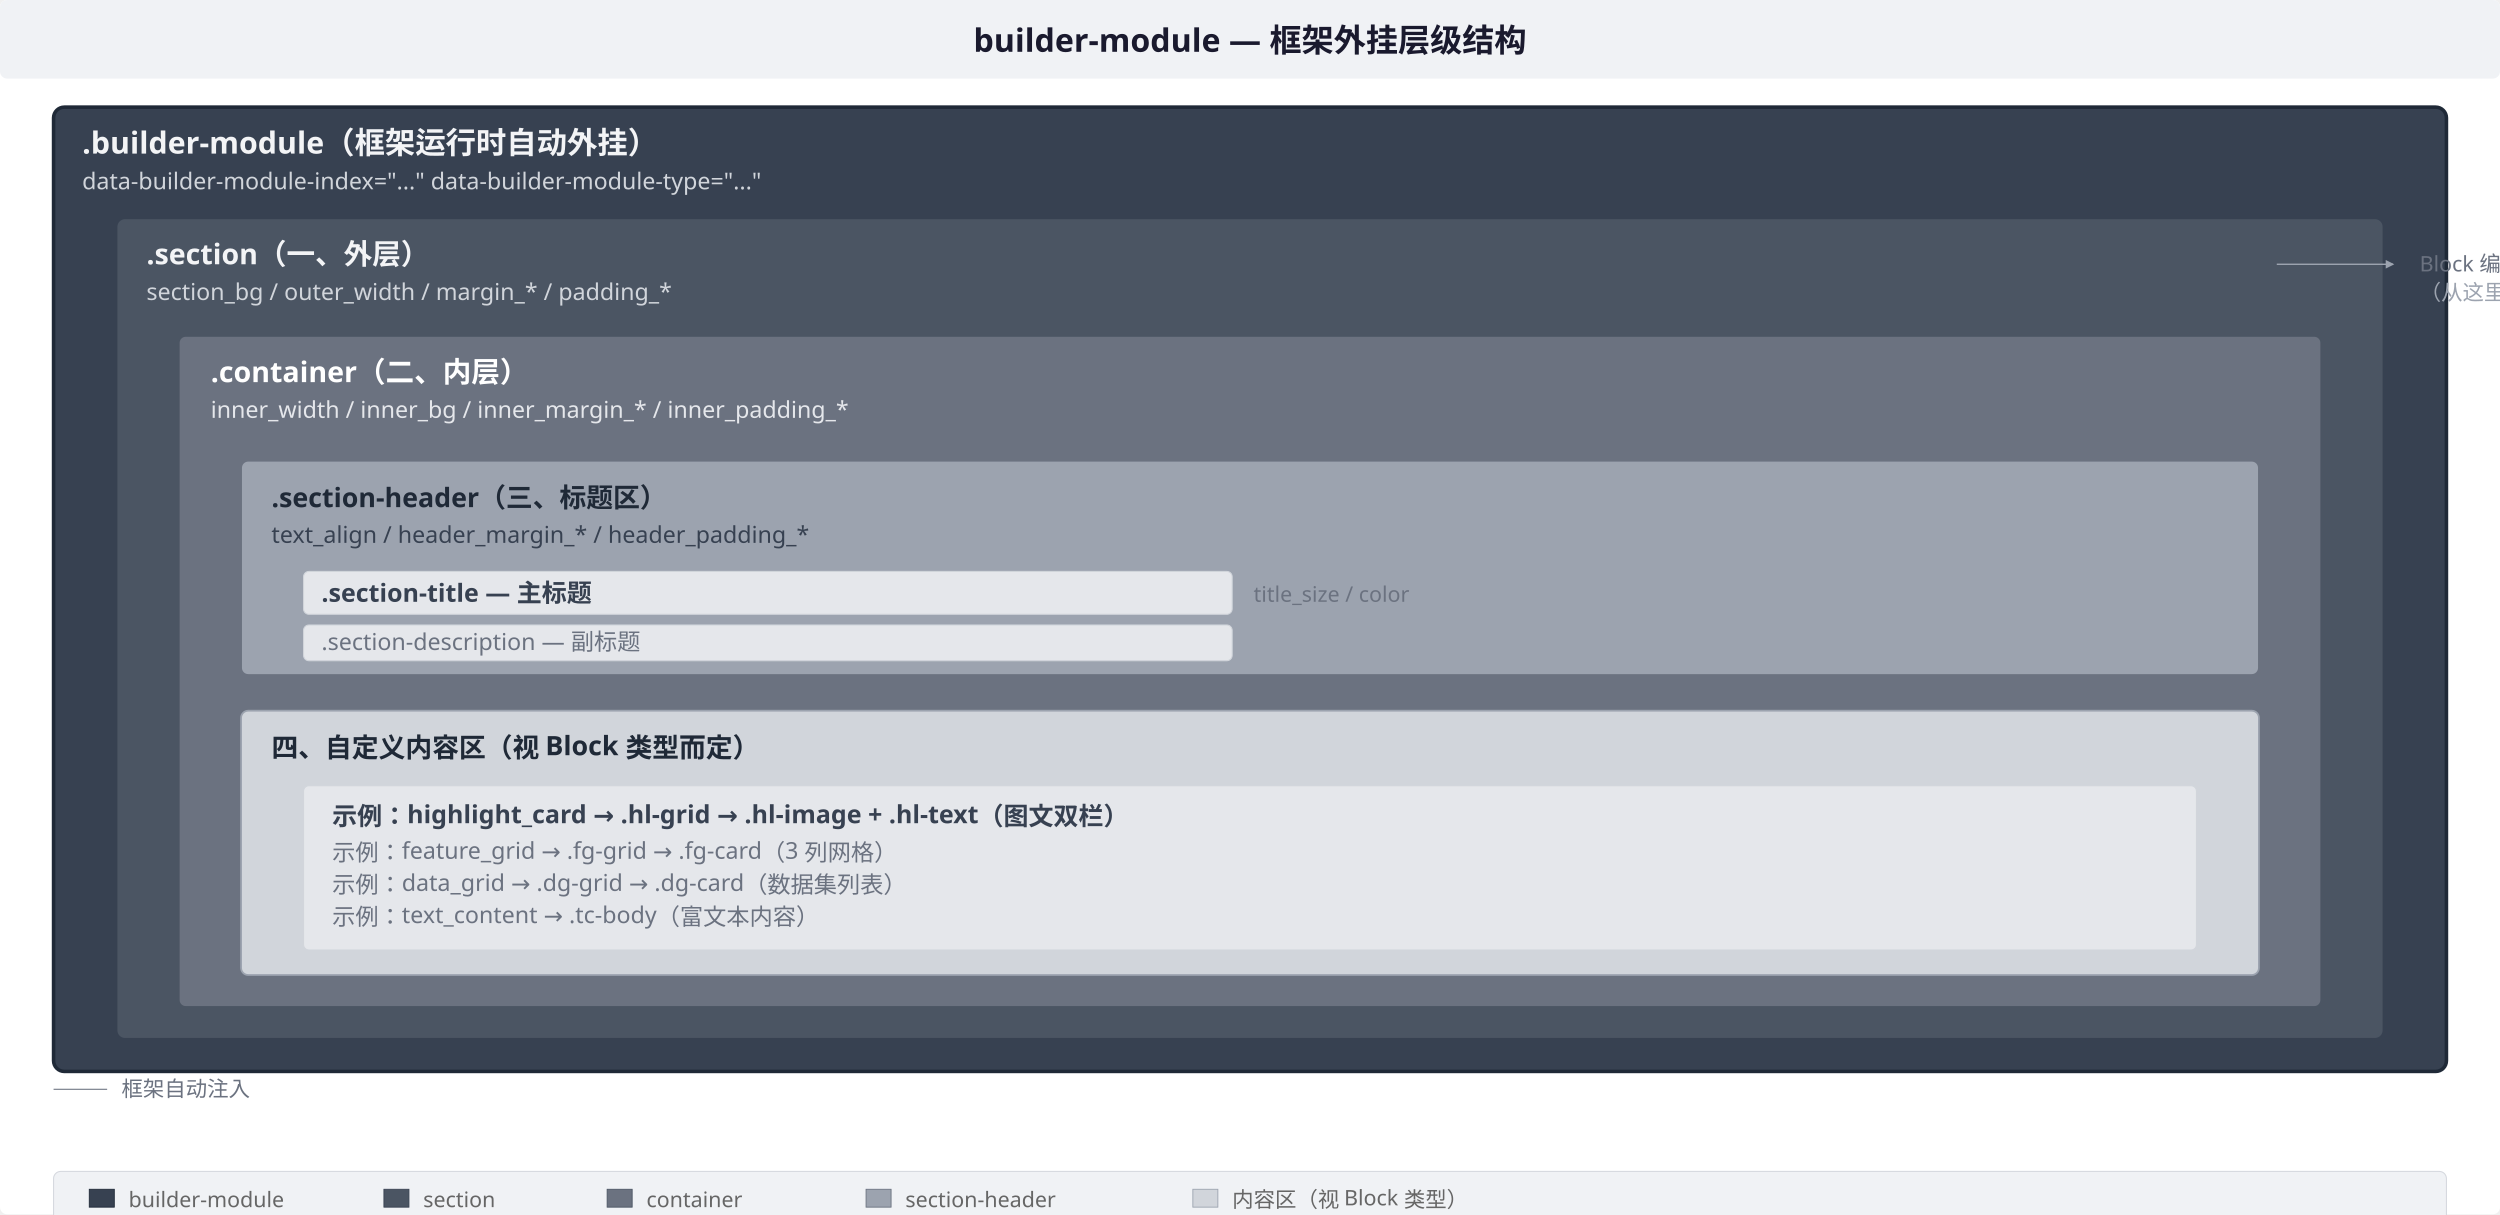
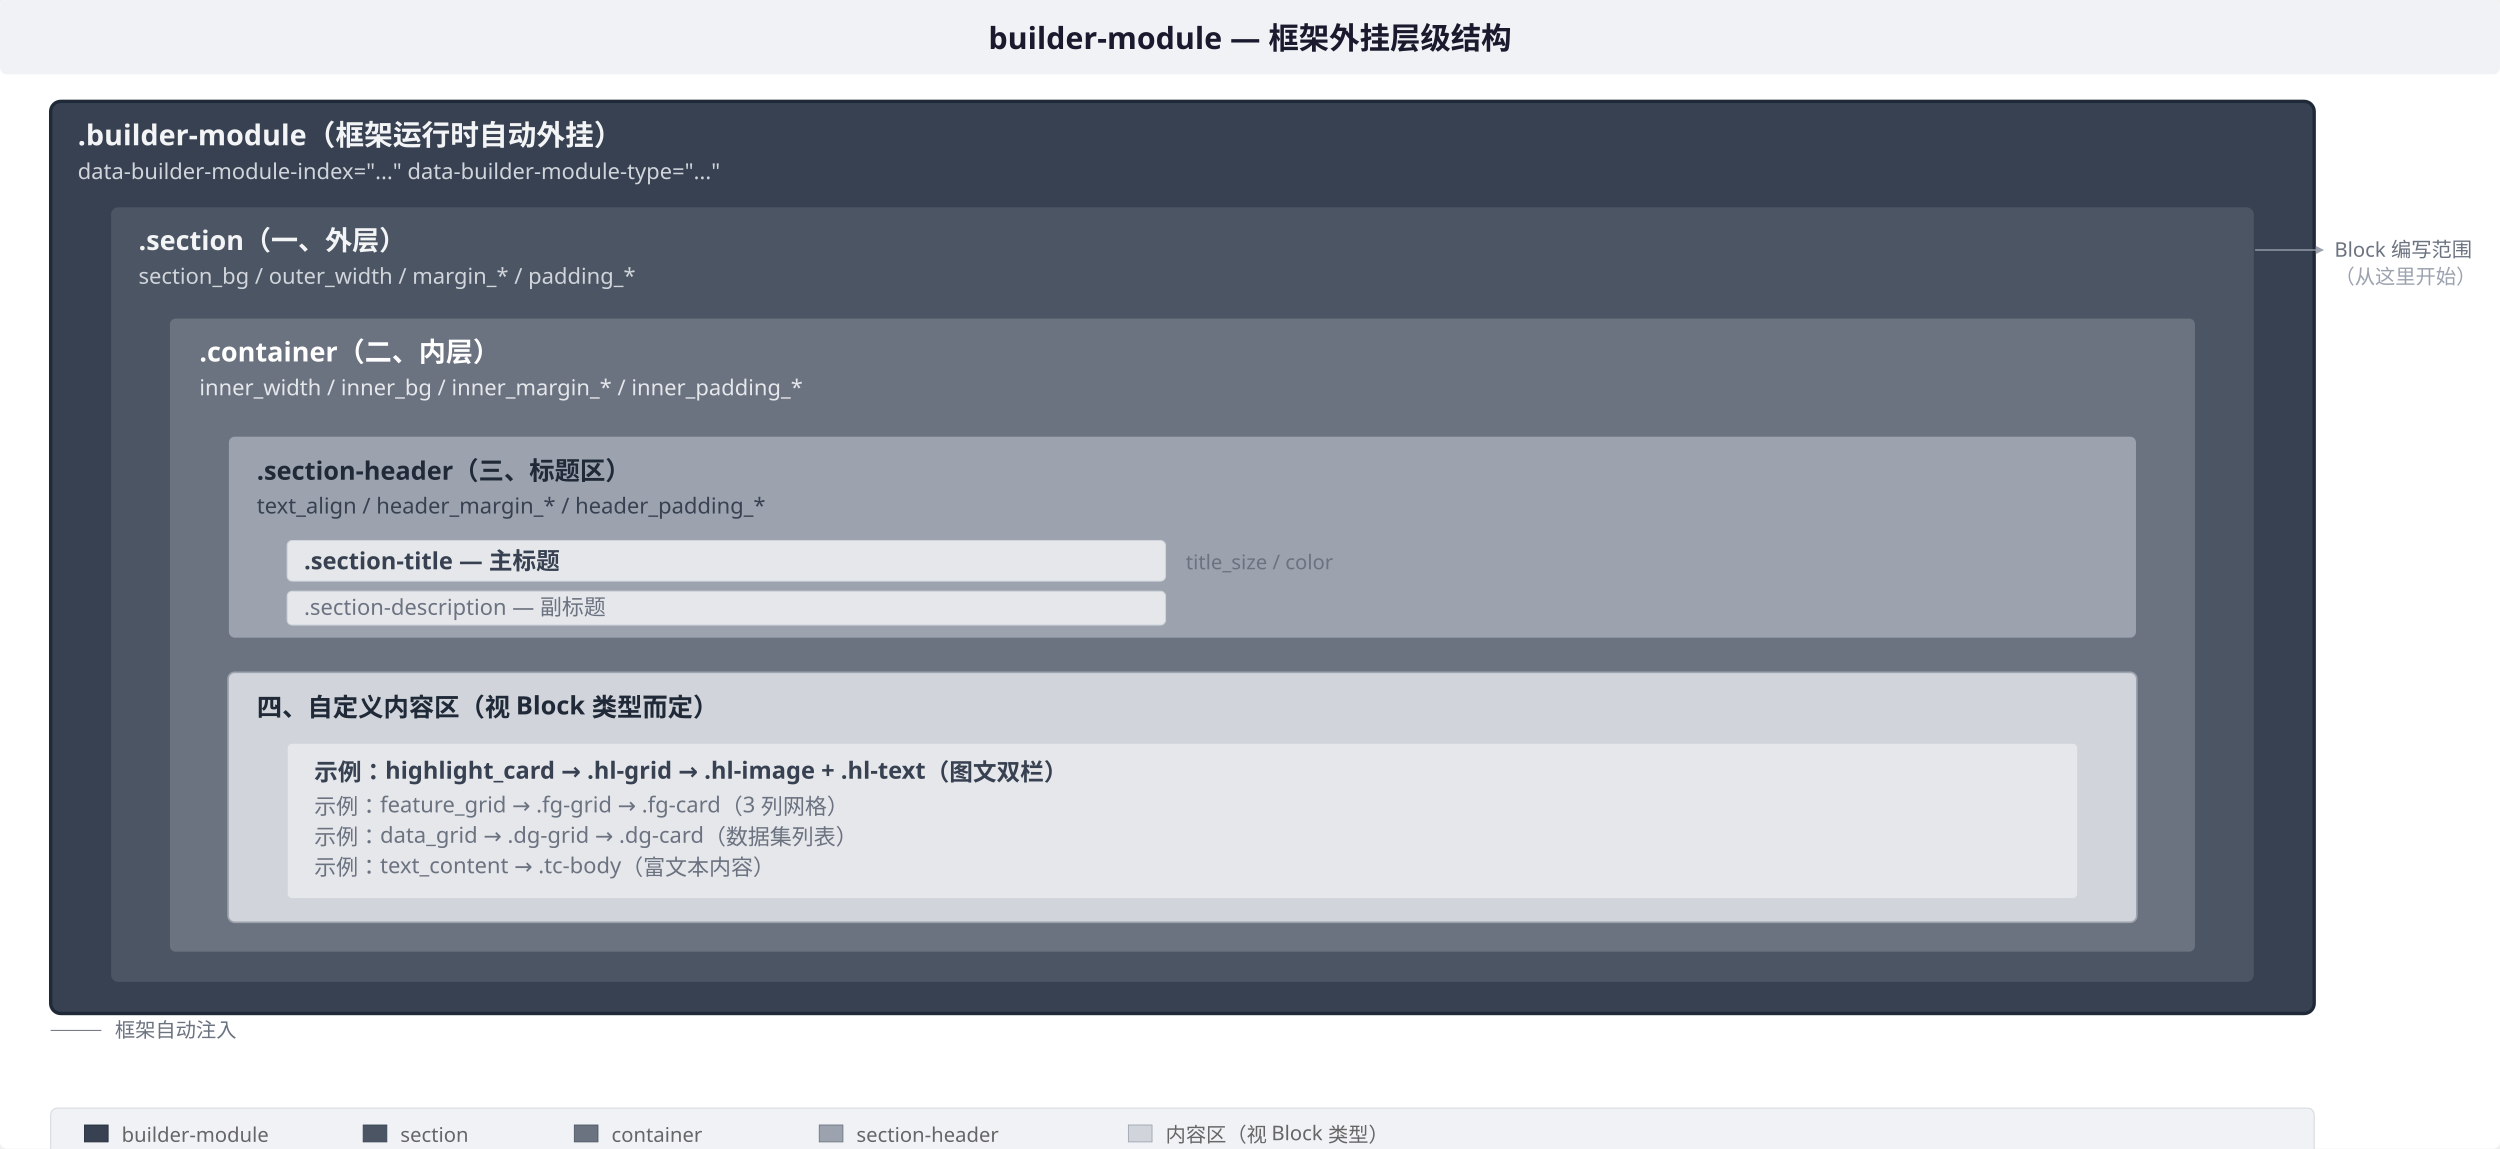
- <svg xmlns="http://www.w3.org/2000/svg" viewBox="0 0 1400 680" width="1400" height="680">
+ <svg xmlns="http://www.w3.org/2000/svg" viewBox="0 0 1480 680" width="1480" height="680">
  <style>text{font-family:"Microsoft YaHei","PingFang SC",sans-serif}</style>
-   <rect x="0" y="0" width="1400" height="680" fill="#fff" rx="4" />
-   <rect x="0" y="0" width="1400" height="44" fill="#f0f2f5" rx="4" />
-   <text x="700" y="29" text-anchor="middle" font-size="18" font-weight="bold" fill="#1a1a2e">builder-module — 框架外挂层级结构</text>
+   <rect x="0" y="0" width="1480" height="680" fill="#fff" rx="4" />
+   <rect x="0" y="0" width="1480" height="44" fill="#f0f2f5" rx="4" />
+   <text x="740" y="29" text-anchor="middle" font-size="18" font-weight="bold" fill="#1a1a2e">builder-module — 框架外挂层级结构</text>
  <rect x="30" y="60" width="1340" height="540" fill="#374151" stroke="#1f2937" stroke-width="2" rx="6" />
  <text x="46" y="86" font-size="17" fill="#f3f4f6" font-weight="bold">.builder-module（框架运行时自动外挂）</text>
  <text x="46" y="106" font-size="13" fill="#d1d5db">data-builder-module-index="..."  data-builder-module-type="..."</text>
  <rect x="65" y="122" width="1270" height="460" fill="#4b5563" stroke="#374151" stroke-width="1.5" rx="5" />
  <text x="82" y="148" font-size="16" fill="#f3f4f6" font-weight="bold">.section（一、外层）</text>
  <text x="82" y="168" font-size="13" fill="#d1d5db">section_bg / outer_width / margin_* / padding_*</text>
  <rect x="100" y="188" width="1200" height="376" fill="#6b7280" stroke="#4b5563" stroke-width="1.2" rx="4" />
  <text x="118" y="214" font-size="16" fill="#fff" font-weight="bold">.container（二、内层）</text>
  <text x="118" y="234" font-size="13" fill="#e5e7eb">inner_width / inner_bg / inner_margin_* / inner_padding_*</text>
  <rect x="135" y="258" width="1130" height="120" fill="#9ca3af" stroke="#6b7280" stroke-width="1" rx="4" />
  <text x="152" y="284" font-size="15" fill="#1f2937" font-weight="bold">.section-header（三、标题区）</text>
  <text x="152" y="304" font-size="13" fill="#374151">text_align / header_margin_* / header_padding_*</text>
  <rect x="170" y="320" width="520" height="24" fill="#e5e7eb" stroke="#d1d5db" stroke-width="0.6" rx="3" />
  <text x="180" y="337" font-size="14" fill="#374151" font-weight="bold">.section-title — 主标题</text>
  <text x="702" y="337" font-size="12" fill="#6b7280">title_size / color</text>
  <rect x="170" y="350" width="520" height="20" fill="#e5e7eb" stroke="#d1d5db" stroke-width="0.6" rx="3" />
  <text x="180" y="364" font-size="13" fill="#6b7280">.section-description — 副标题</text>
  <rect x="135" y="398" width="1130" height="148" fill="#d1d5db" stroke="#9ca3af" stroke-width="1" rx="4" />
  <text x="152" y="424" font-size="15" fill="#1f2937" font-weight="bold">四、自定义内容区（视 Block 类型而定）</text>
  <rect x="170" y="440" width="1060" height="92" fill="#e5e7eb" stroke="#d1d5db" stroke-width="0.6" rx="3" />
  <text x="186" y="462" font-size="14" fill="#374151" font-weight="bold">示例：highlight_card → .hl-grid → .hl-image + .hl-text（图文双栏）</text>
  <text x="186" y="482" font-size="13" fill="#6b7280">示例：feature_grid   → .fg-grid  → .fg-card（3 列网格）</text>
  <text x="186" y="500" font-size="13" fill="#6b7280">示例：data_grid      → .dg-grid  → .dg-card（数据集列表）</text>
  <text x="186" y="518" font-size="13" fill="#6b7280">示例：text_content   → .tc-body（富文本内容）</text>
-   <line x1="1275" y1="148" x2="1340" y2="148" stroke="#9ca3af" stroke-width="0.8" marker-end="url(#aR)" />
-   <text x="1355" y="152" font-size="12" fill="#6b7280">Block 编写范围</text>
-   <text x="1355" y="168" font-size="12" fill="#9ca3af">（从这里开始）</text>
+   <line x1="1335" y1="148" x2="1375" y2="148" stroke="#9ca3af" stroke-width="0.8" marker-end="url(#aR)" />
+   <text x="1382" y="152" font-size="12" fill="#6b7280">Block 编写范围</text>
+   <text x="1382" y="168" font-size="12" fill="#9ca3af">（从这里开始）</text>
  <line x1="30" y1="610" x2="60" y2="610" stroke="#6b7280" stroke-width="0.6" />
  <text x="68" y="614" font-size="12" fill="#6b7280">框架自动注入</text>
  <rect x="30" y="650" width="1340" height="0" fill="none" />
  <rect x="30" y="656" width="1340" height="36" fill="#f0f2f5" stroke="#d5d8de" stroke-width="0.6" rx="4" />
  <rect x="50" y="666" width="14" height="10" fill="#374151" stroke="#1f2937" stroke-width="0.5" />
  <text x="72" y="676" font-size="12" fill="#666">builder-module</text>
  <rect x="215" y="666" width="14" height="10" fill="#4b5563" stroke="#374151" stroke-width="0.5" />
  <text x="237" y="676" font-size="12" fill="#666">section</text>
  <rect x="340" y="666" width="14" height="10" fill="#6b7280" stroke="#4b5563" stroke-width="0.5" />
  <text x="362" y="676" font-size="12" fill="#666">container</text>
  <rect x="485" y="666" width="14" height="10" fill="#9ca3af" stroke="#6b7280" stroke-width="0.5" />
  <text x="507" y="676" font-size="12" fill="#666">section-header</text>
  <rect x="668" y="666" width="14" height="10" fill="#d1d5db" stroke="#9ca3af" stroke-width="0.5" />
  <text x="690" y="676" font-size="12" fill="#666">内容区（视 Block 类型）</text>
  <defs>
    <marker id="aR" markerWidth="6" markerHeight="6" refX="5" refY="3" orient="auto">
      <path d="M0,0 L6,3 L0,6" fill="#9ca3af" />
    </marker>
  </defs>
</svg>
